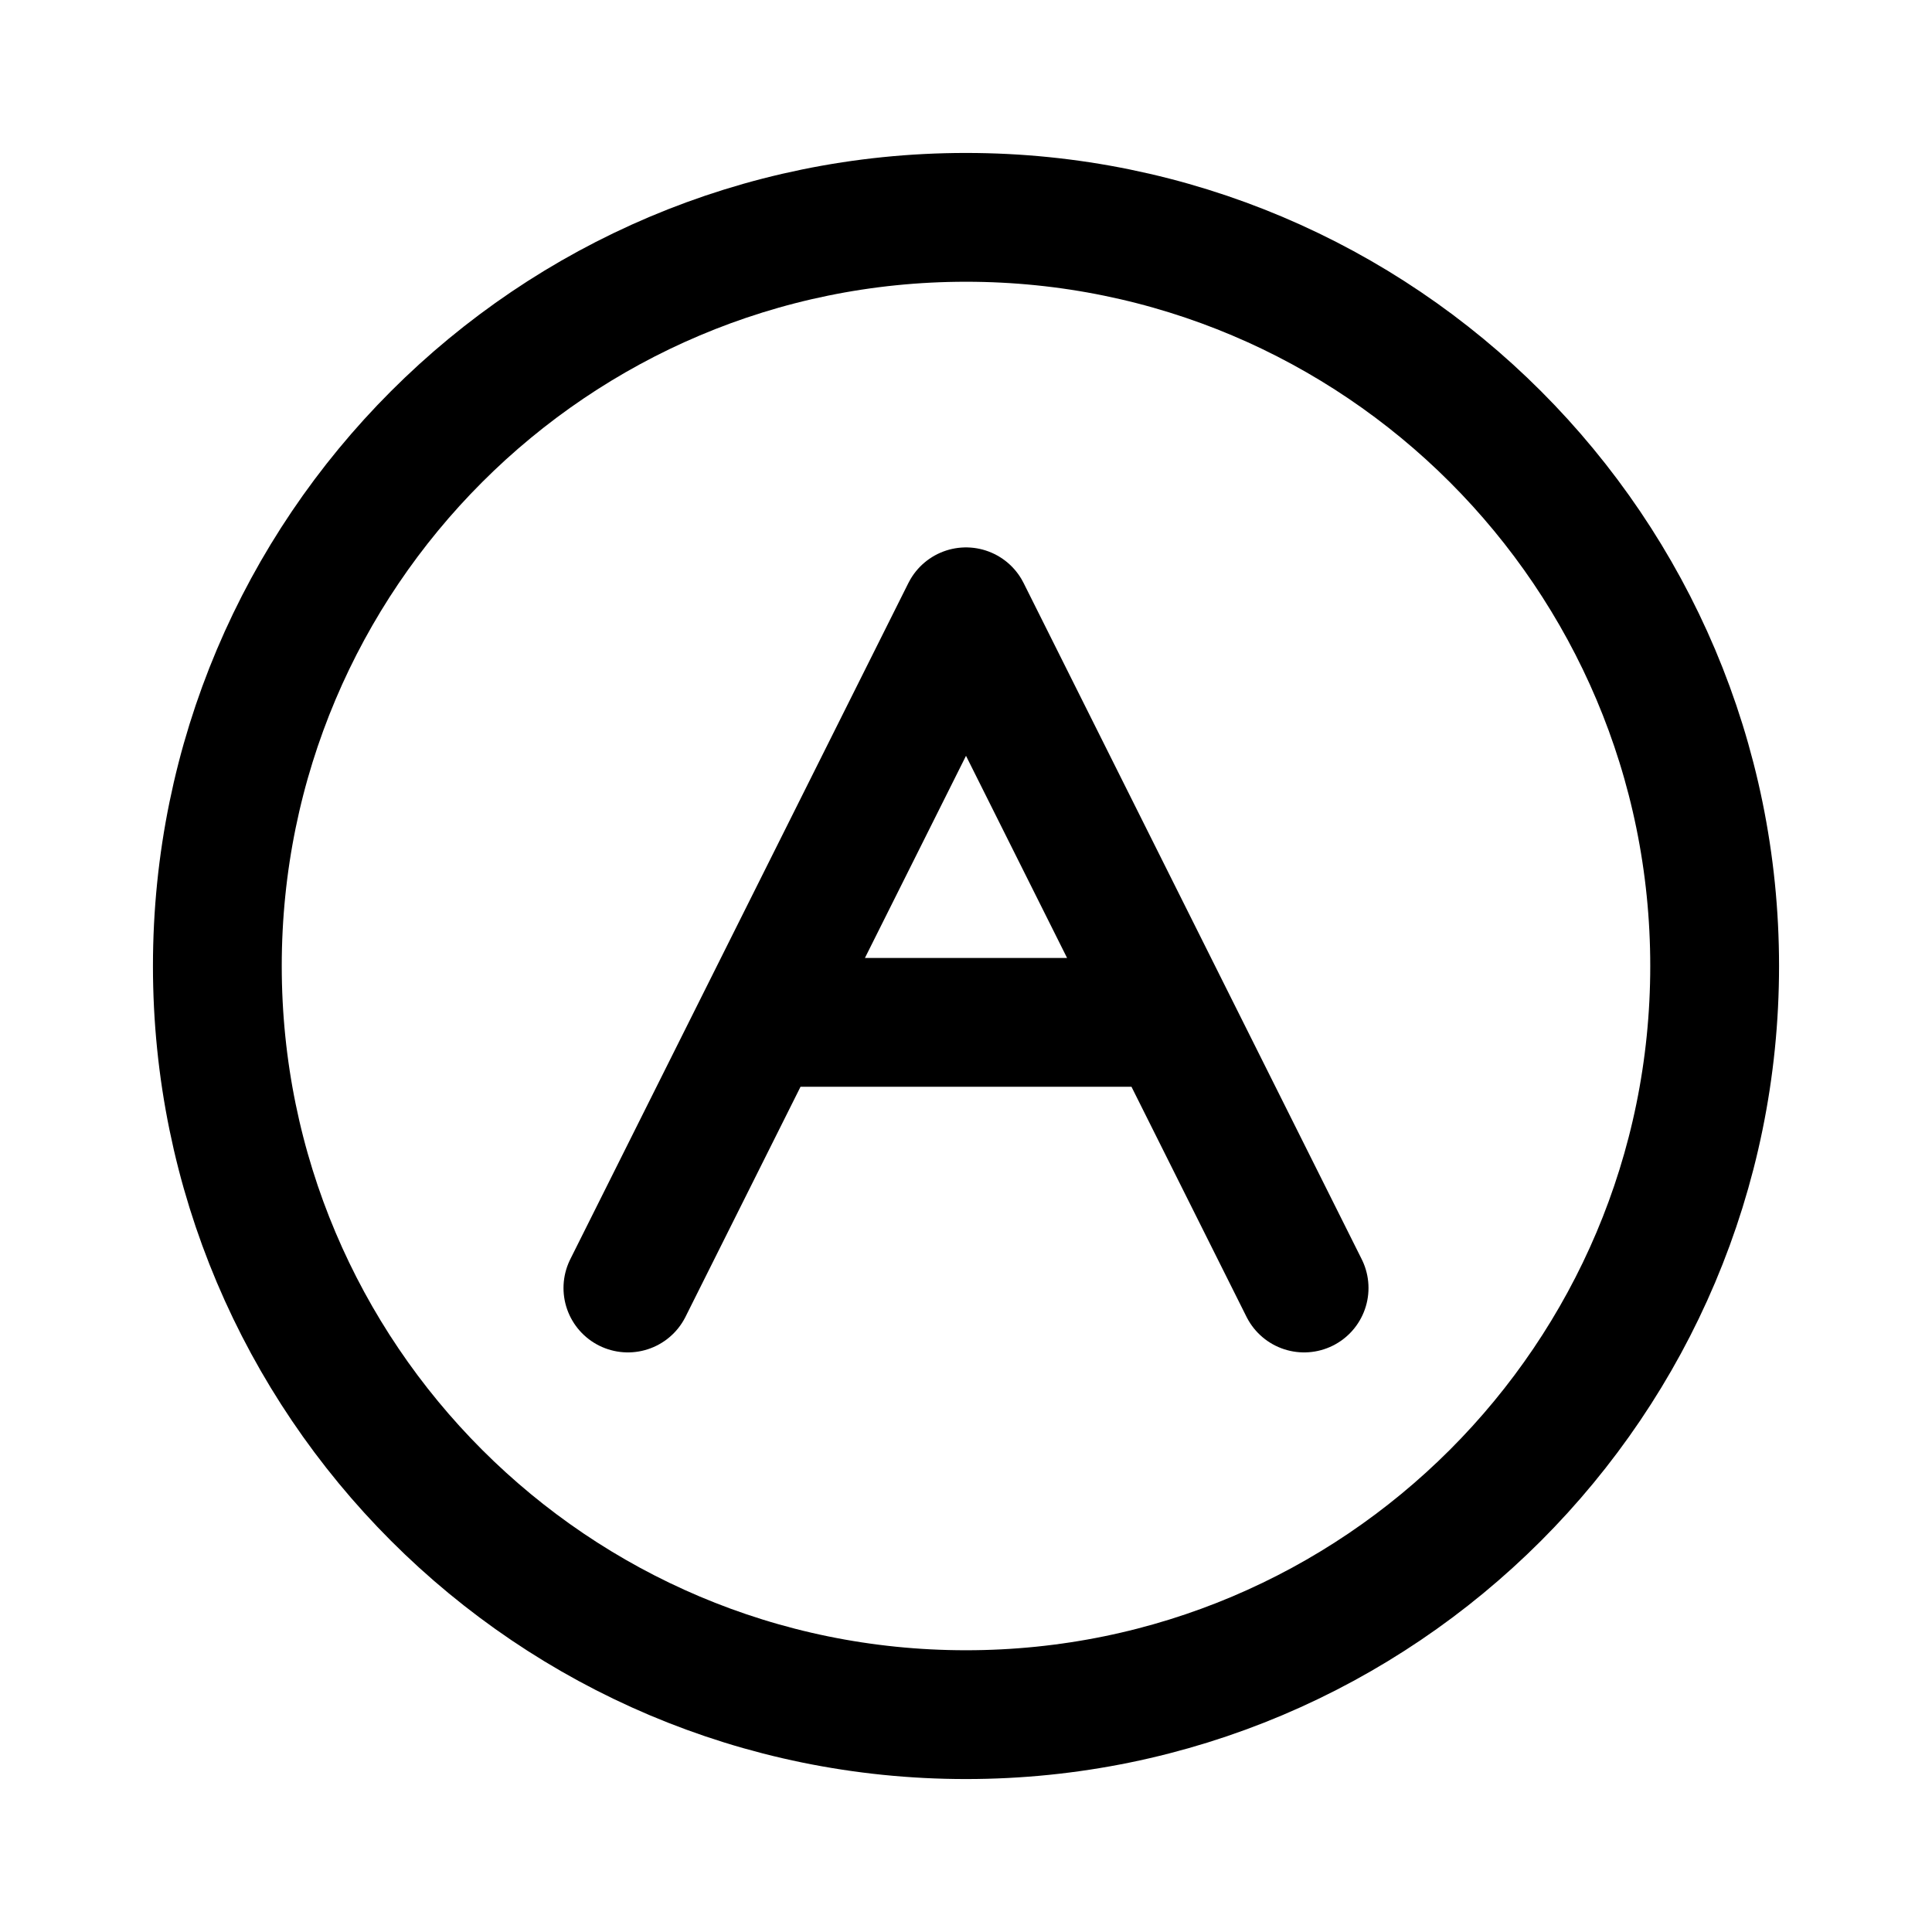
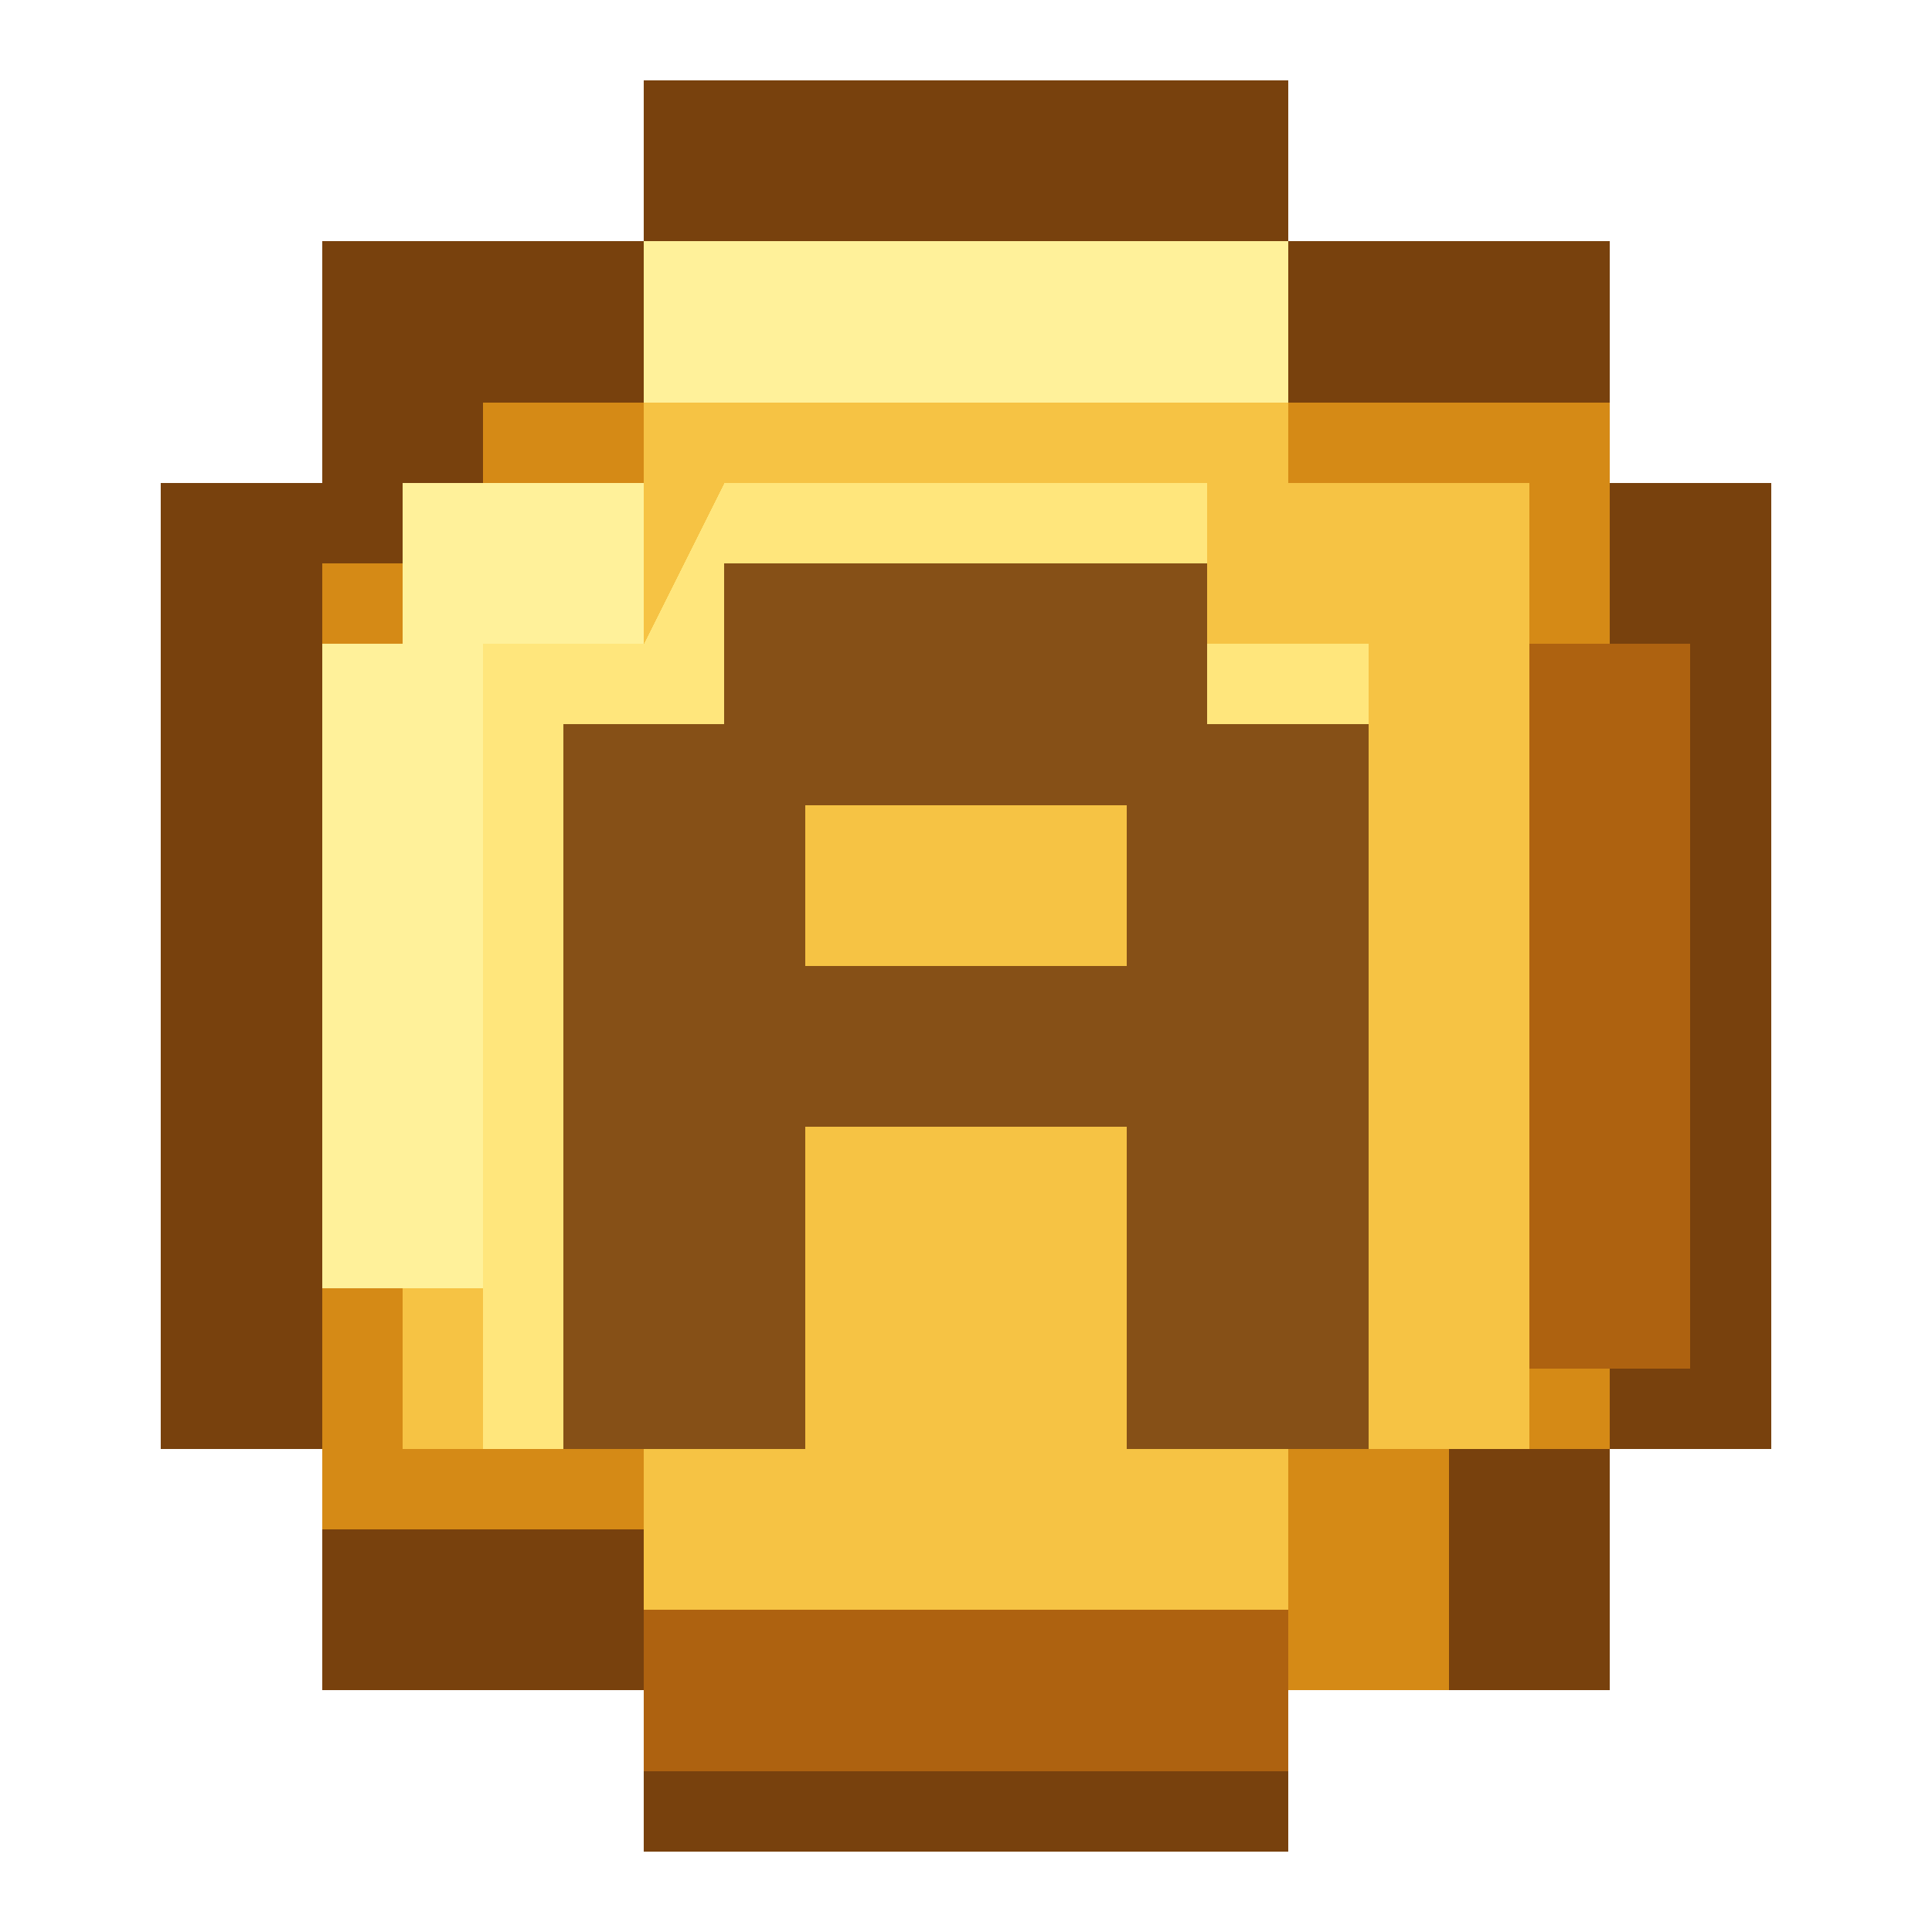
- <svg xmlns="http://www.w3.org/2000/svg" viewBox="0 0 24 24" fill="none" stroke="black" stroke-width="1.6" stroke-linecap="round" stroke-linejoin="round">
-   <circle cx="12" cy="12" r="9.3" />
-   <path d="M7.8 16 12 7.6 16.2 16M9.5 12.7h5" />
+ <svg xmlns="http://www.w3.org/2000/svg" width="24" height="24" viewBox="0 0 24 24" shape-rendering="crispEdges">
+   <path fill="#78410d" d="M8 1h8v2h4v3h2v12h-2v3h-4v2H8v-2H4v-3H2V6h2V3h4z" />
+   <path fill="#d58a16" d="M8 3h8v2h4v13h-2v3H8v-2H4V7h2V5h2z" />
+   <path fill="#f6c344" d="M8 4h8v2h3v12h-3v2H8v-2H5V7h3z" />
+   <path fill="#fff19a" d="M8 3h8v2H8zM5 6h3v2H6v8H4V8h1z" />
+   <path fill="#ffe67c" d="M9 6h6v2h2v10h-3v-4h-4v4h-4V8h2zm1 4v2h4v-2z" fill-rule="evenodd" />
+   <path fill="#865017" d="M9 7h6v2h2v9h-3v-4h-4v4H7V9h2zm1 3v2h4v-2z" fill-rule="evenodd" />
+   <path fill="#ae6210" d="M8 20h8v2H8zM19 8h2v9h-2z" />
</svg>
